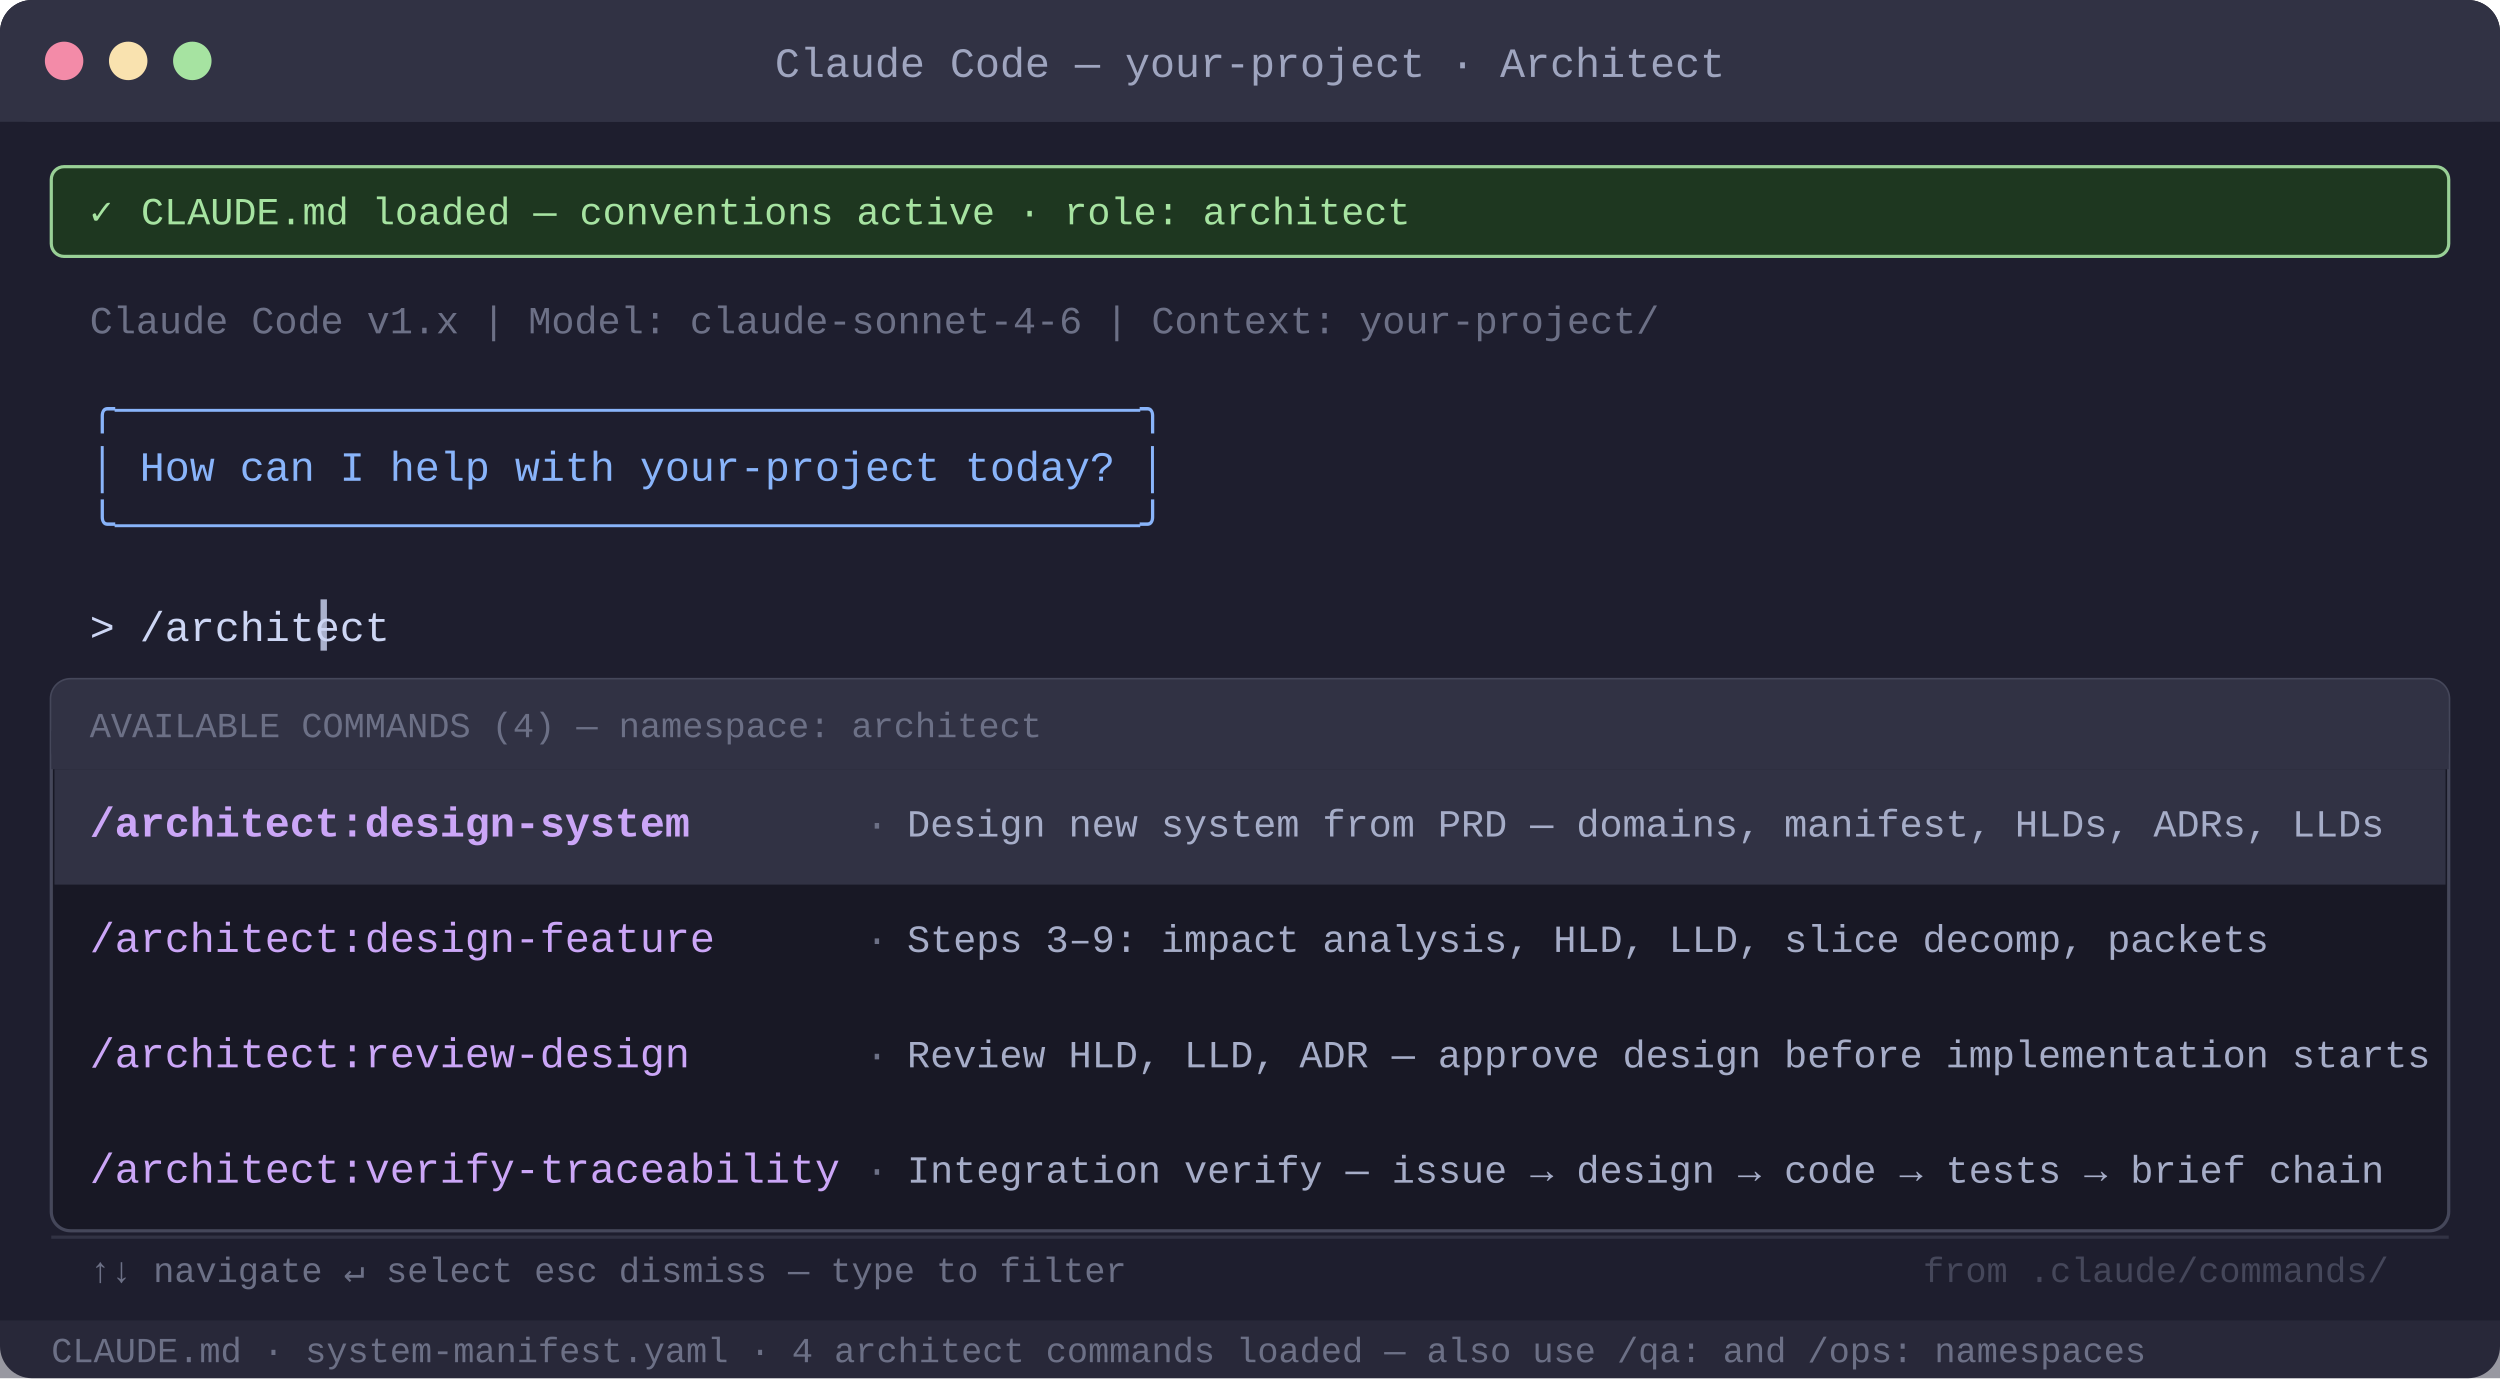
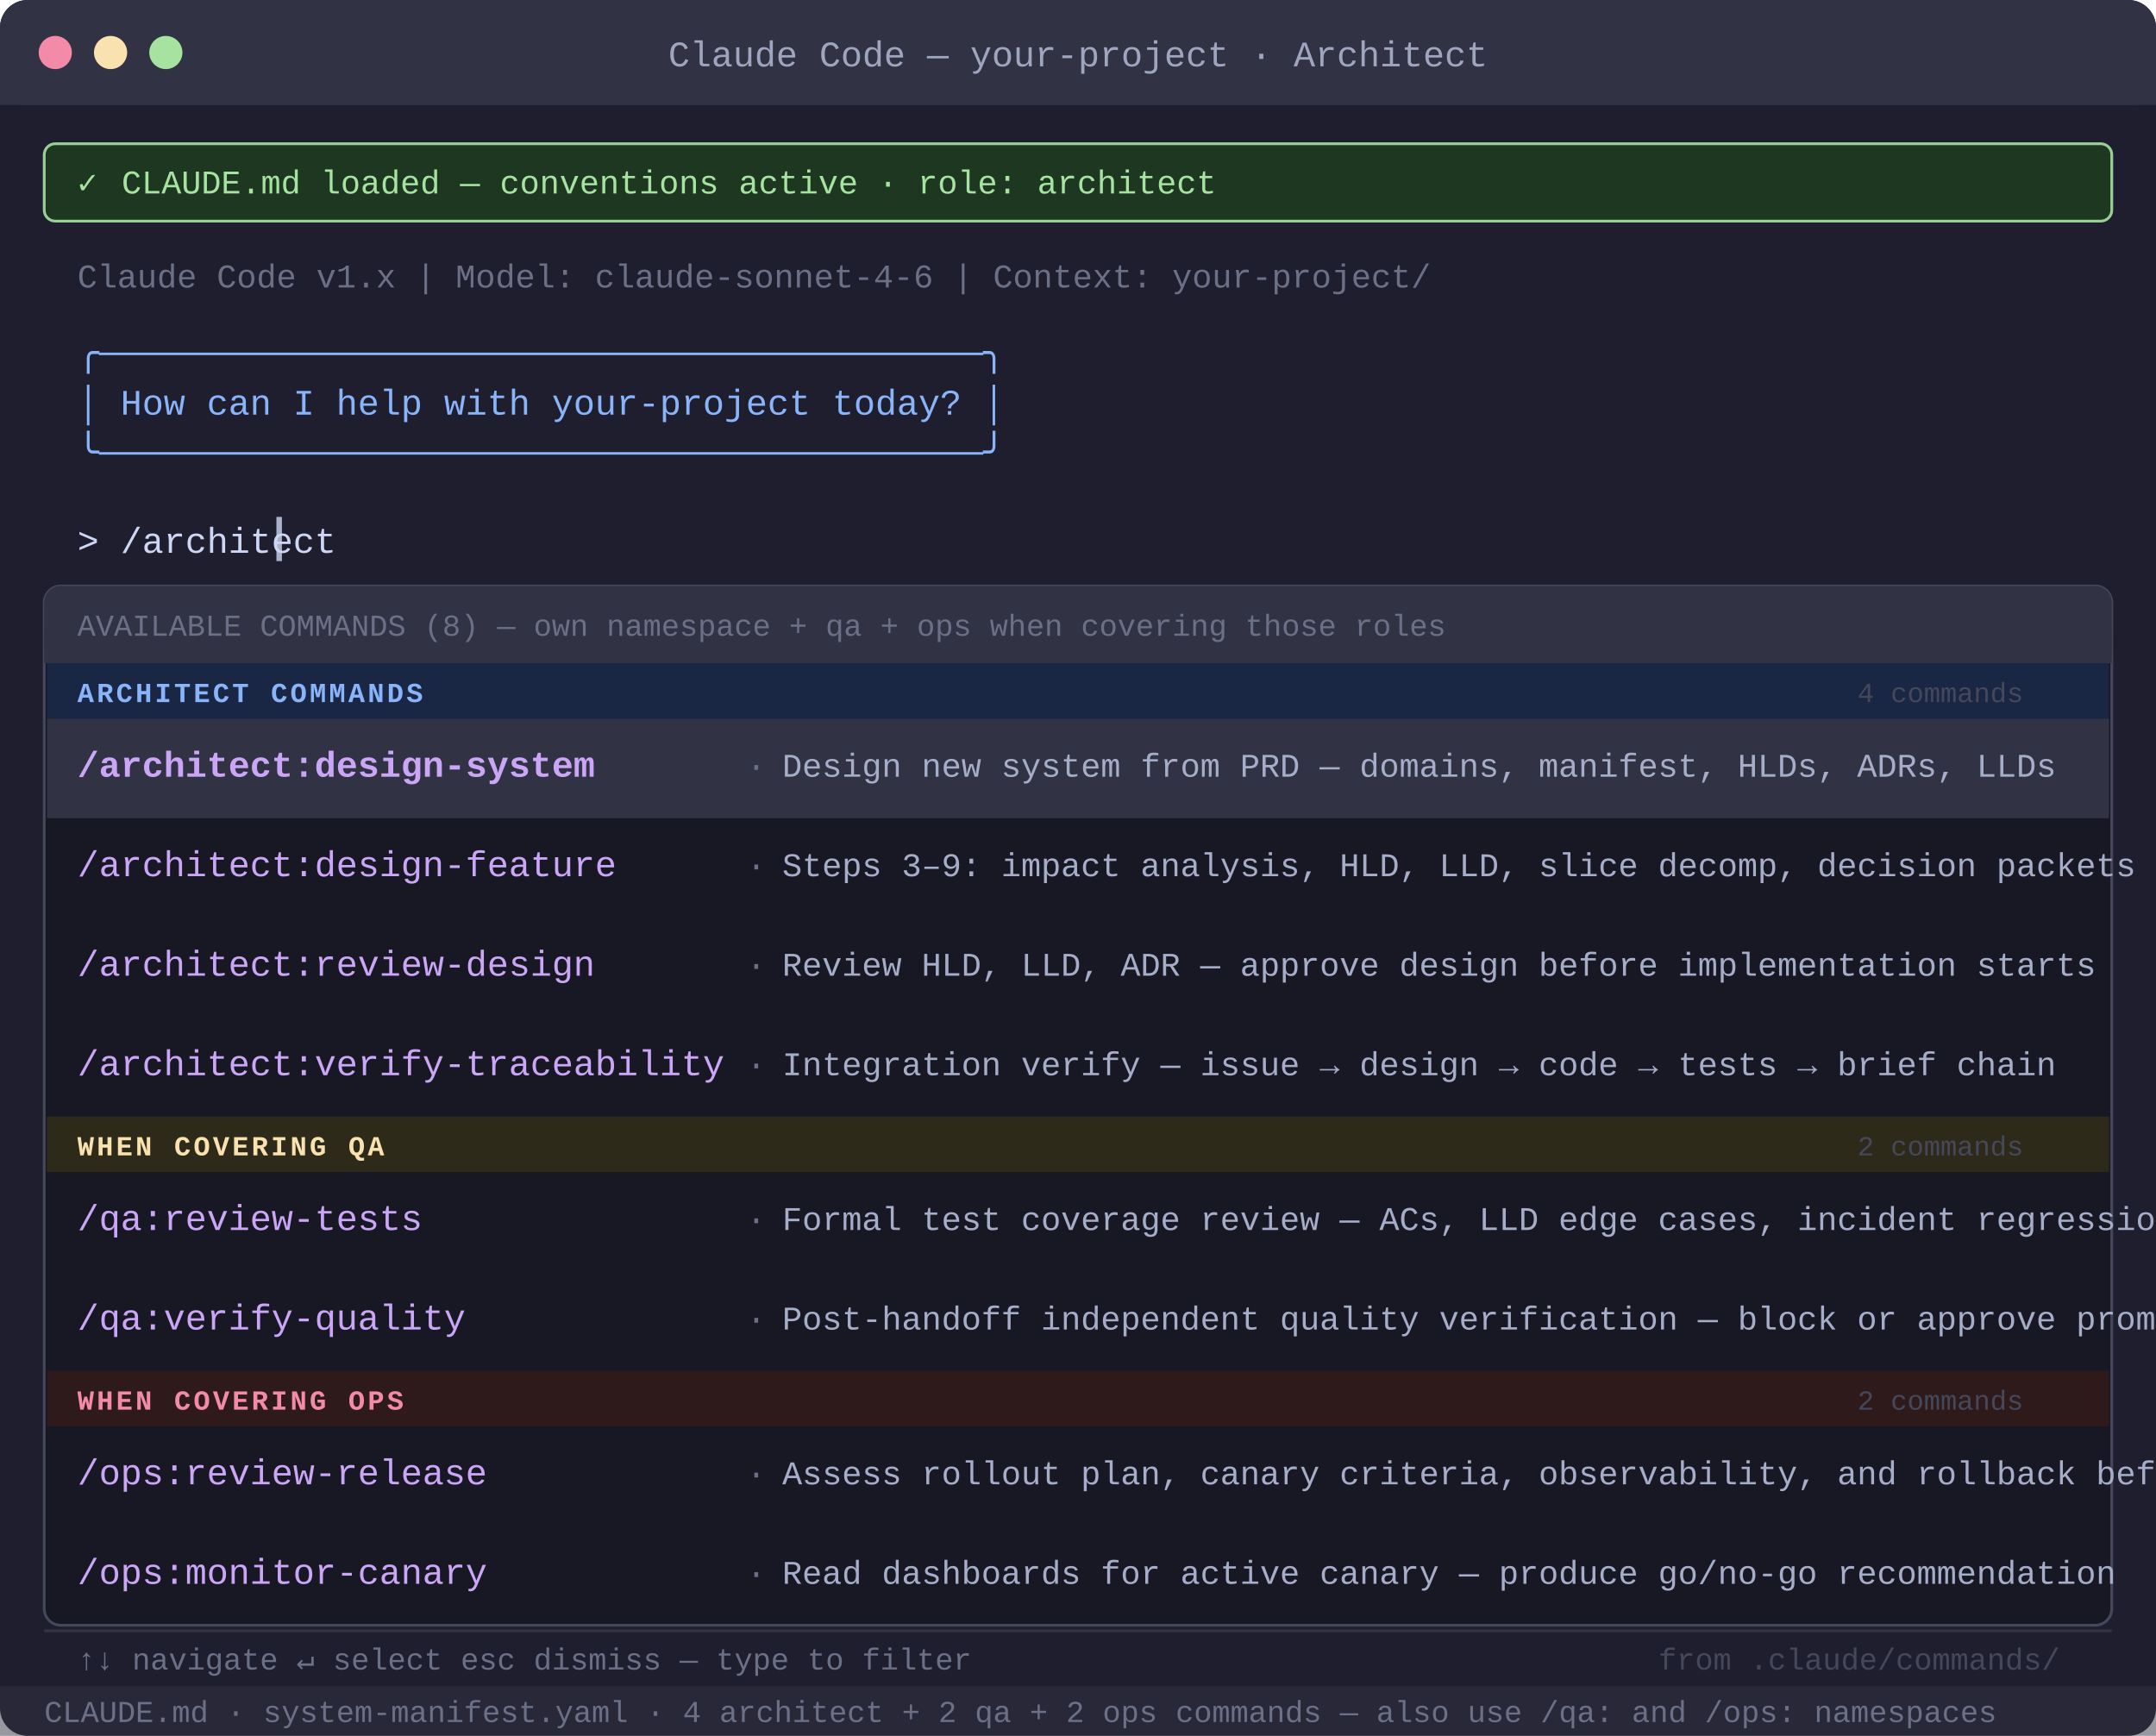
- <svg xmlns="http://www.w3.org/2000/svg" viewBox="0 0 780 430" width="780" height="430" font-family="'Menlo','Monaco','Consolas','Courier New',monospace">
-   <rect width="780" height="430" rx="10" fill="#1e1e2e" />
+ <svg xmlns="http://www.w3.org/2000/svg" viewBox="0 0 780 628" width="780" height="628" font-family="'Menlo','Monaco','Consolas','Courier New',monospace">
+   <rect width="780" height="628" rx="10" fill="#1e1e2e" />
  <rect width="780" height="38" rx="10" fill="#313244" />
  <rect y="28" width="780" height="10" fill="#313244" />
  <circle cx="20" cy="19" r="6" fill="#f38ba8" />
  <circle cx="40" cy="19" r="6" fill="#f9e2af" />
  <circle cx="60" cy="19" r="6" fill="#a6e3a1" />
  <text x="390" y="24" text-anchor="middle" fill="#cdd6f4" font-size="13" opacity="0.7">Claude Code — your-project · Architect</text>
  <rect x="16" y="52" width="748" height="28" rx="4" fill="#1e3a1e" stroke="#a6e3a1" stroke-width="1" opacity="0.9" />
  <text x="28" y="70" fill="#a6e3a1" font-size="12">✓</text>
  <text x="44" y="70" fill="#a6e3a1" font-size="12">CLAUDE.md loaded — conventions active · role: architect</text>
  <text x="28" y="104" fill="#6c7086" font-size="12">Claude Code v1.x  |  Model: claude-sonnet-4-6  |  Context: your-project/</text>
  <text x="28" y="132" fill="#89b4fa" font-size="13">╭─────────────────────────────────────────╮</text>
  <text x="28" y="150" fill="#89b4fa" font-size="13">│  How can I help with your-project today? │</text>
  <text x="28" y="168" fill="#89b4fa" font-size="13">╰─────────────────────────────────────────╯</text>
  <text x="28" y="200" fill="#cdd6f4" font-size="13">&gt; /architect</text>
  <rect x="100" y="187" width="2" height="16" fill="#cdd6f4" opacity="0.8" />
-   <rect x="16" y="212" width="748" height="172" rx="6" fill="#181825" stroke="#45475a" stroke-width="1" />
+   <rect x="16" y="212" width="748" height="376" rx="6" fill="#181825" stroke="#45475a" stroke-width="1" />
  <rect x="16" y="212" width="748" height="28" rx="6" fill="#313244" />
  <rect x="16" y="228" width="748" height="12" fill="#313244" />
-   <text x="28" y="230" fill="#6c7086" font-size="11">AVAILABLE COMMANDS  (4)  —  namespace: architect</text>
-   <rect x="17" y="240" width="746" height="36" fill="#313244" rx="0" />
-   <text x="28" y="261" fill="#cba6f7" font-size="13" font-weight="bold">/architect:design-system</text>
-   <text x="270" y="261" fill="#6c7086" font-size="12">  ·</text>
-   <text x="283" y="261" fill="#a6adc8" font-size="12">Design new system from PRD — domains, manifest, HLDs, ADRs, LLDs</text>
-   <rect x="17" y="276" width="746" height="36" fill="transparent" />
-   <text x="28" y="297" fill="#cba6f7" font-size="13">/architect:design-feature</text>
-   <text x="270" y="297" fill="#6c7086" font-size="12">  ·</text>
-   <text x="283" y="297" fill="#a6adc8" font-size="12">Steps 3–9: impact analysis, HLD, LLD, slice decomp, packets</text>
-   <rect x="17" y="312" width="746" height="36" fill="transparent" />
-   <text x="28" y="333" fill="#cba6f7" font-size="13">/architect:review-design</text>
-   <text x="270" y="333" fill="#6c7086" font-size="12">  ·</text>
-   <text x="283" y="333" fill="#a6adc8" font-size="12">Review HLD, LLD, ADR — approve design before implementation starts</text>
-   <rect x="17" y="348" width="746" height="36" fill="transparent" />
-   <text x="28" y="369" fill="#cba6f7" font-size="13">/architect:verify-traceability</text>
-   <text x="270" y="369" fill="#6c7086" font-size="12">  ·</text>
-   <text x="283" y="369" fill="#a6adc8" font-size="12">Integration verify — issue → design → code → tests → brief chain</text>
-   <line x1="16" y1="386" x2="764" y2="386" stroke="#45475a" stroke-width="1" opacity="0.5" />
-   <text x="28" y="400" fill="#6c7086" font-size="11">↑↓ navigate   ↵ select   esc dismiss   —   type to filter</text>
-   <text x="600" y="400" fill="#45475a" font-size="11">from .claude/commands/</text>
-   <rect x="0" y="412" width="780" height="18" fill="#313244" opacity="0.5" />
-   <text x="16" y="425" fill="#6c7086" font-size="11">CLAUDE.md  ·  system-manifest.yaml  ·  4 architect commands loaded  —  also use /qa: and /ops: namespaces</text>
+   <text x="28" y="230" fill="#6c7086" font-size="11">AVAILABLE COMMANDS  (8)  —  own namespace + qa + ops when covering those roles</text>
+   <rect x="17" y="240" width="746" height="20" fill="#1a2744" />
+   <text x="28" y="254" fill="#89b4fa" font-size="10" font-weight="bold" letter-spacing="1">ARCHITECT COMMANDS</text>
+   <text x="672" y="254" fill="#45475a" font-size="10">4 commands</text>
+   <rect x="17" y="260" width="746" height="36" fill="#313244" rx="0" />
+   <text x="28" y="281" fill="#cba6f7" font-size="13" font-weight="bold">/architect:design-system</text>
+   <text x="270" y="281" fill="#6c7086" font-size="12">  ·</text>
+   <text x="283" y="281" fill="#a6adc8" font-size="12">Design new system from PRD — domains, manifest, HLDs, ADRs, LLDs</text>
+   <rect x="17" y="296" width="746" height="36" fill="transparent" />
+   <text x="28" y="317" fill="#cba6f7" font-size="13">/architect:design-feature</text>
+   <text x="270" y="317" fill="#6c7086" font-size="12">  ·</text>
+   <text x="283" y="317" fill="#a6adc8" font-size="12">Steps 3–9: impact analysis, HLD, LLD, slice decomp, decision packets</text>
+   <rect x="17" y="332" width="746" height="36" fill="transparent" />
+   <text x="28" y="353" fill="#cba6f7" font-size="13">/architect:review-design</text>
+   <text x="270" y="353" fill="#6c7086" font-size="12">  ·</text>
+   <text x="283" y="353" fill="#a6adc8" font-size="12">Review HLD, LLD, ADR — approve design before implementation starts</text>
+   <rect x="17" y="368" width="746" height="36" fill="transparent" />
+   <text x="28" y="389" fill="#cba6f7" font-size="13">/architect:verify-traceability</text>
+   <text x="270" y="389" fill="#6c7086" font-size="12">  ·</text>
+   <text x="283" y="389" fill="#a6adc8" font-size="12">Integration verify — issue → design → code → tests → brief chain</text>
+   <rect x="17" y="404" width="746" height="20" fill="#2e2a1a" />
+   <text x="28" y="418" fill="#f9e2af" font-size="10" font-weight="bold" letter-spacing="1">WHEN COVERING QA</text>
+   <text x="672" y="418" fill="#45475a" font-size="10">2 commands</text>
+   <rect x="17" y="424" width="746" height="36" fill="transparent" />
+   <text x="28" y="445" fill="#cba6f7" font-size="13">/qa:review-tests</text>
+   <text x="270" y="445" fill="#6c7086" font-size="12">  ·</text>
+   <text x="283" y="445" fill="#a6adc8" font-size="12">Formal test coverage review — ACs, LLD edge cases, incident regressions</text>
+   <rect x="17" y="460" width="746" height="36" fill="transparent" />
+   <text x="28" y="481" fill="#cba6f7" font-size="13">/qa:verify-quality</text>
+   <text x="270" y="481" fill="#6c7086" font-size="12">  ·</text>
+   <text x="283" y="481" fill="#a6adc8" font-size="12">Post-handoff independent quality verification — block or approve promotion</text>
+   <rect x="17" y="496" width="746" height="20" fill="#2e1a1a" />
+   <text x="28" y="510" fill="#f38ba8" font-size="10" font-weight="bold" letter-spacing="1">WHEN COVERING OPS</text>
+   <text x="672" y="510" fill="#45475a" font-size="10">2 commands</text>
+   <rect x="17" y="516" width="746" height="36" fill="transparent" />
+   <text x="28" y="537" fill="#cba6f7" font-size="13">/ops:review-release</text>
+   <text x="270" y="537" fill="#6c7086" font-size="12">  ·</text>
+   <text x="283" y="537" fill="#a6adc8" font-size="12">Assess rollout plan, canary criteria, observability, and rollback before release</text>
+   <rect x="17" y="552" width="746" height="36" fill="transparent" />
+   <text x="28" y="573" fill="#cba6f7" font-size="13">/ops:monitor-canary</text>
+   <text x="270" y="573" fill="#6c7086" font-size="12">  ·</text>
+   <text x="283" y="573" fill="#a6adc8" font-size="12">Read dashboards for active canary — produce go/no-go recommendation</text>
+   <line x1="16" y1="590" x2="764" y2="590" stroke="#45475a" stroke-width="1" opacity="0.5" />
+   <text x="28" y="604" fill="#6c7086" font-size="11">↑↓ navigate   ↵ select   esc dismiss   —   type to filter</text>
+   <text x="600" y="604" fill="#45475a" font-size="11">from .claude/commands/</text>
+   <rect x="0" y="610" width="780" height="18" fill="#313244" opacity="0.5" />
+   <text x="16" y="623" fill="#6c7086" font-size="11">CLAUDE.md  ·  system-manifest.yaml  ·  4 architect + 2 qa + 2 ops commands  —  also use /qa: and /ops: namespaces</text>
</svg>
